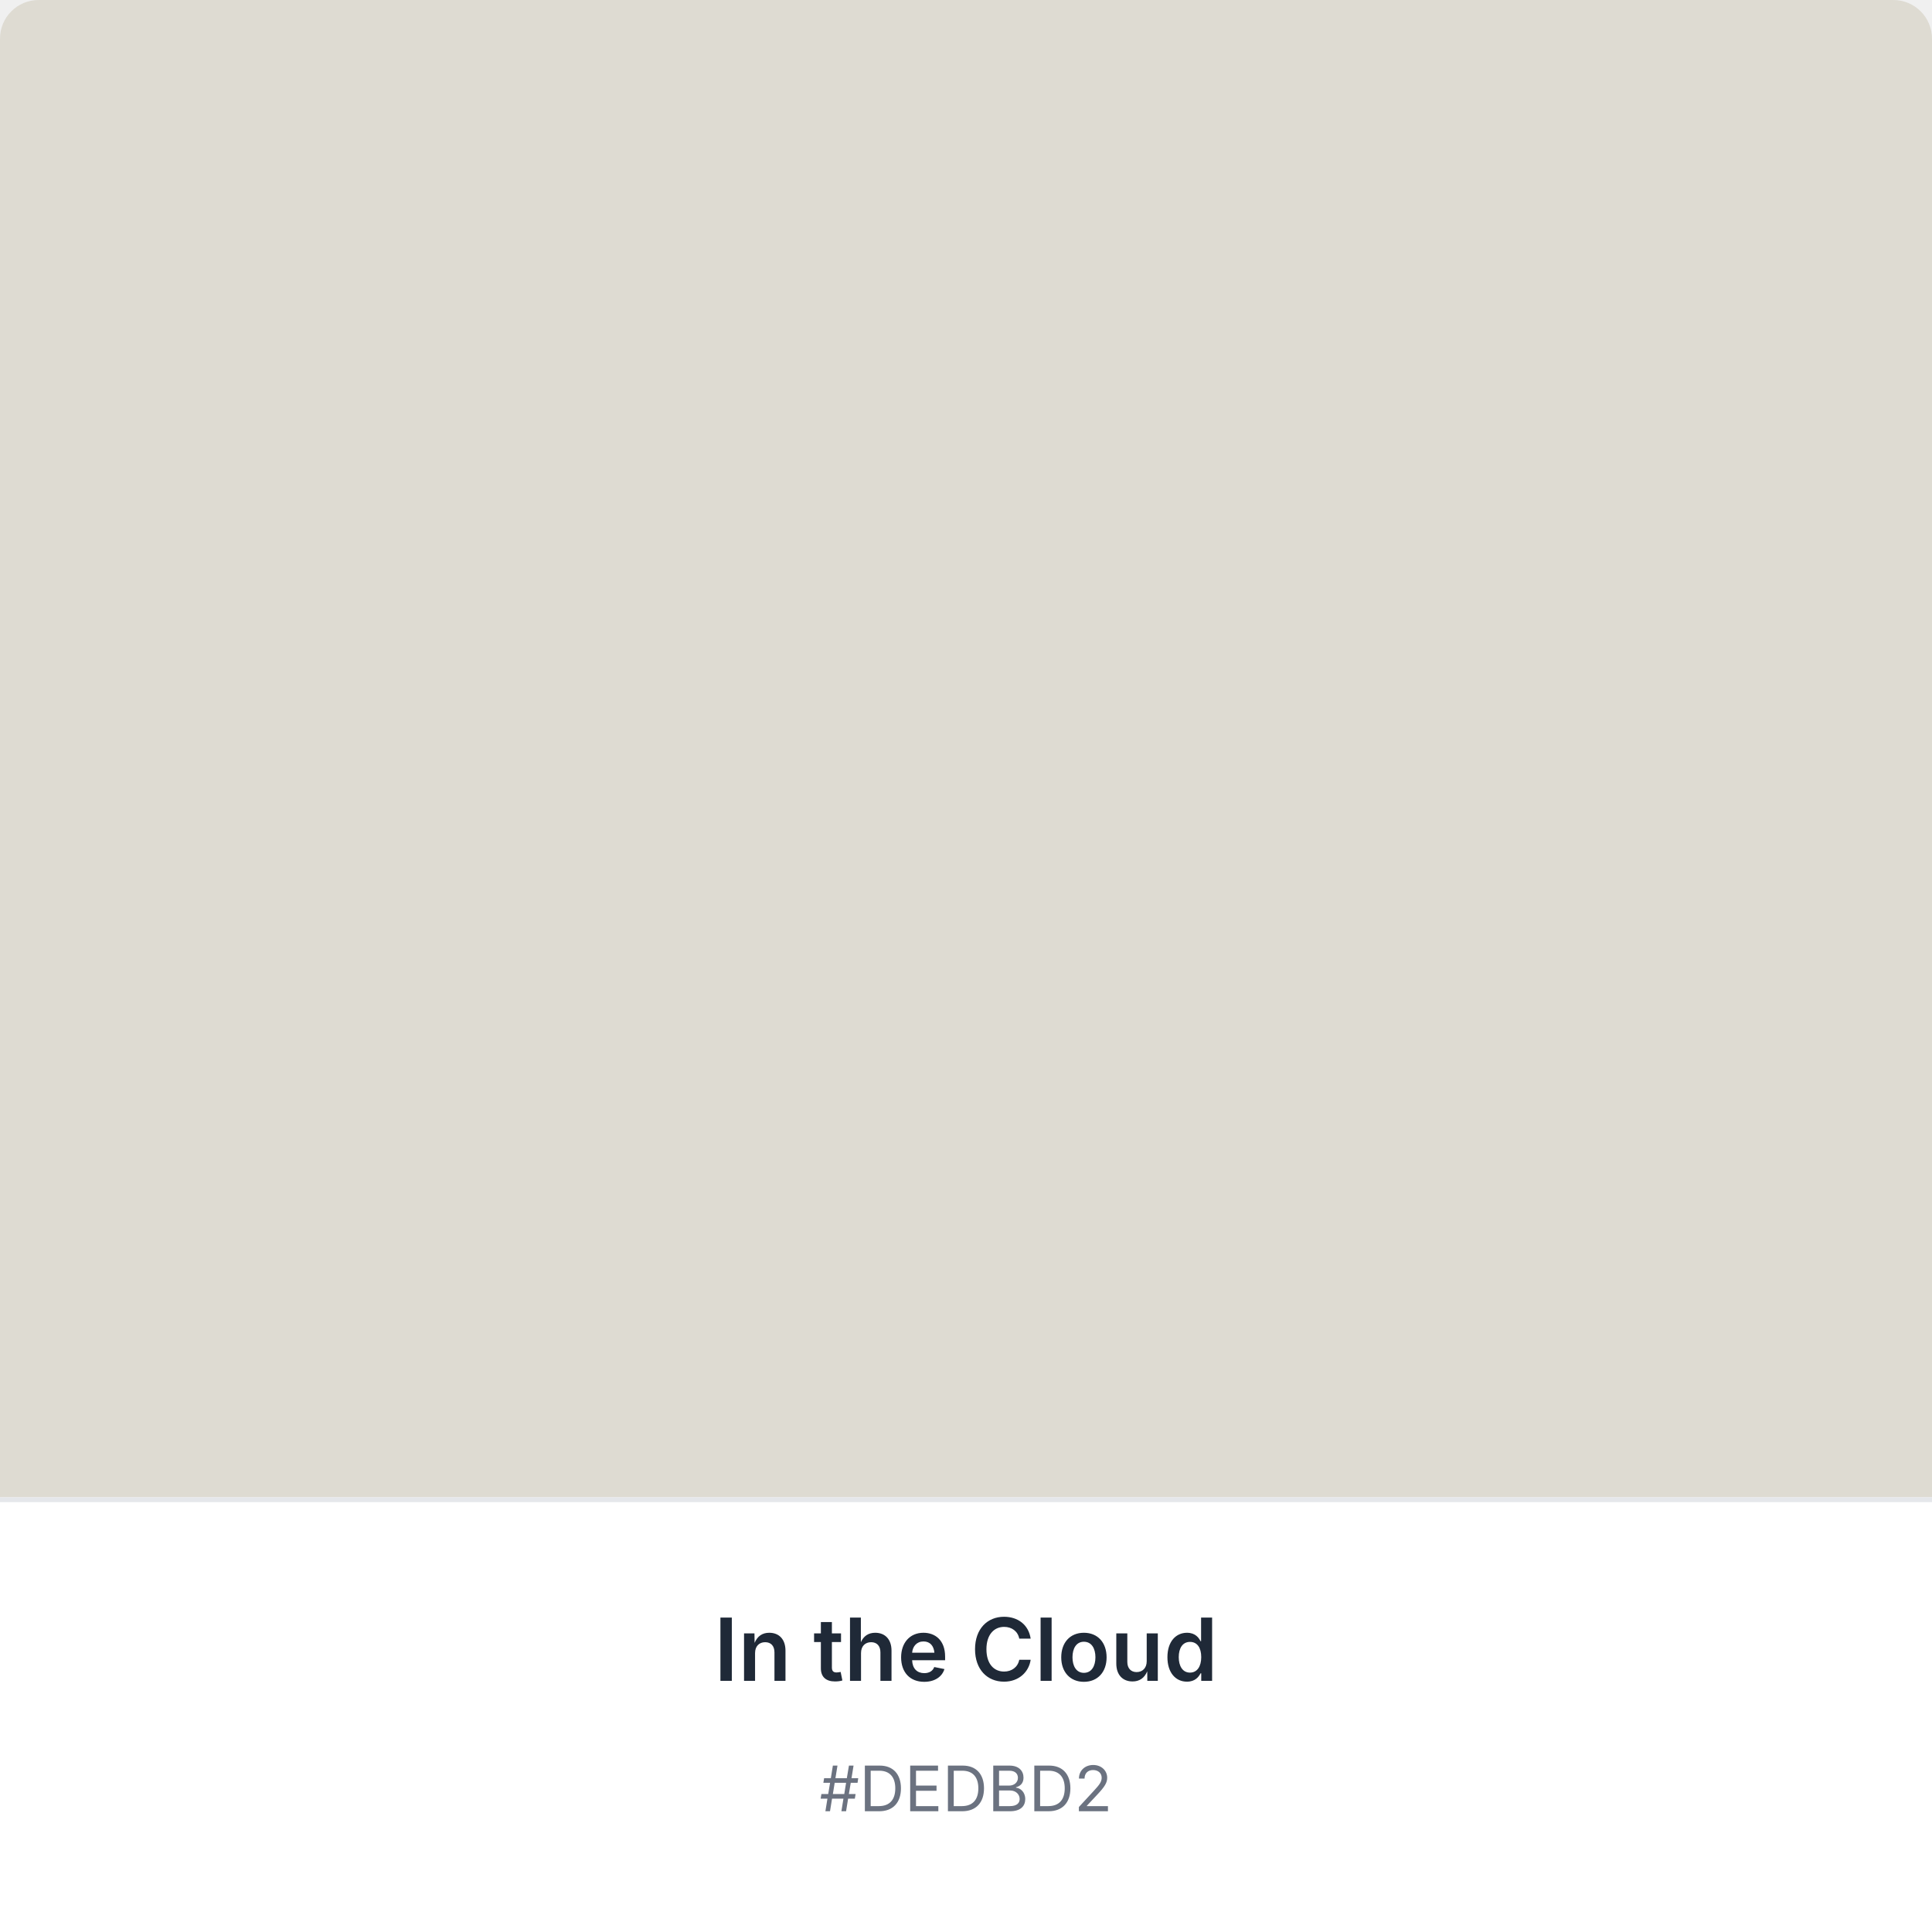
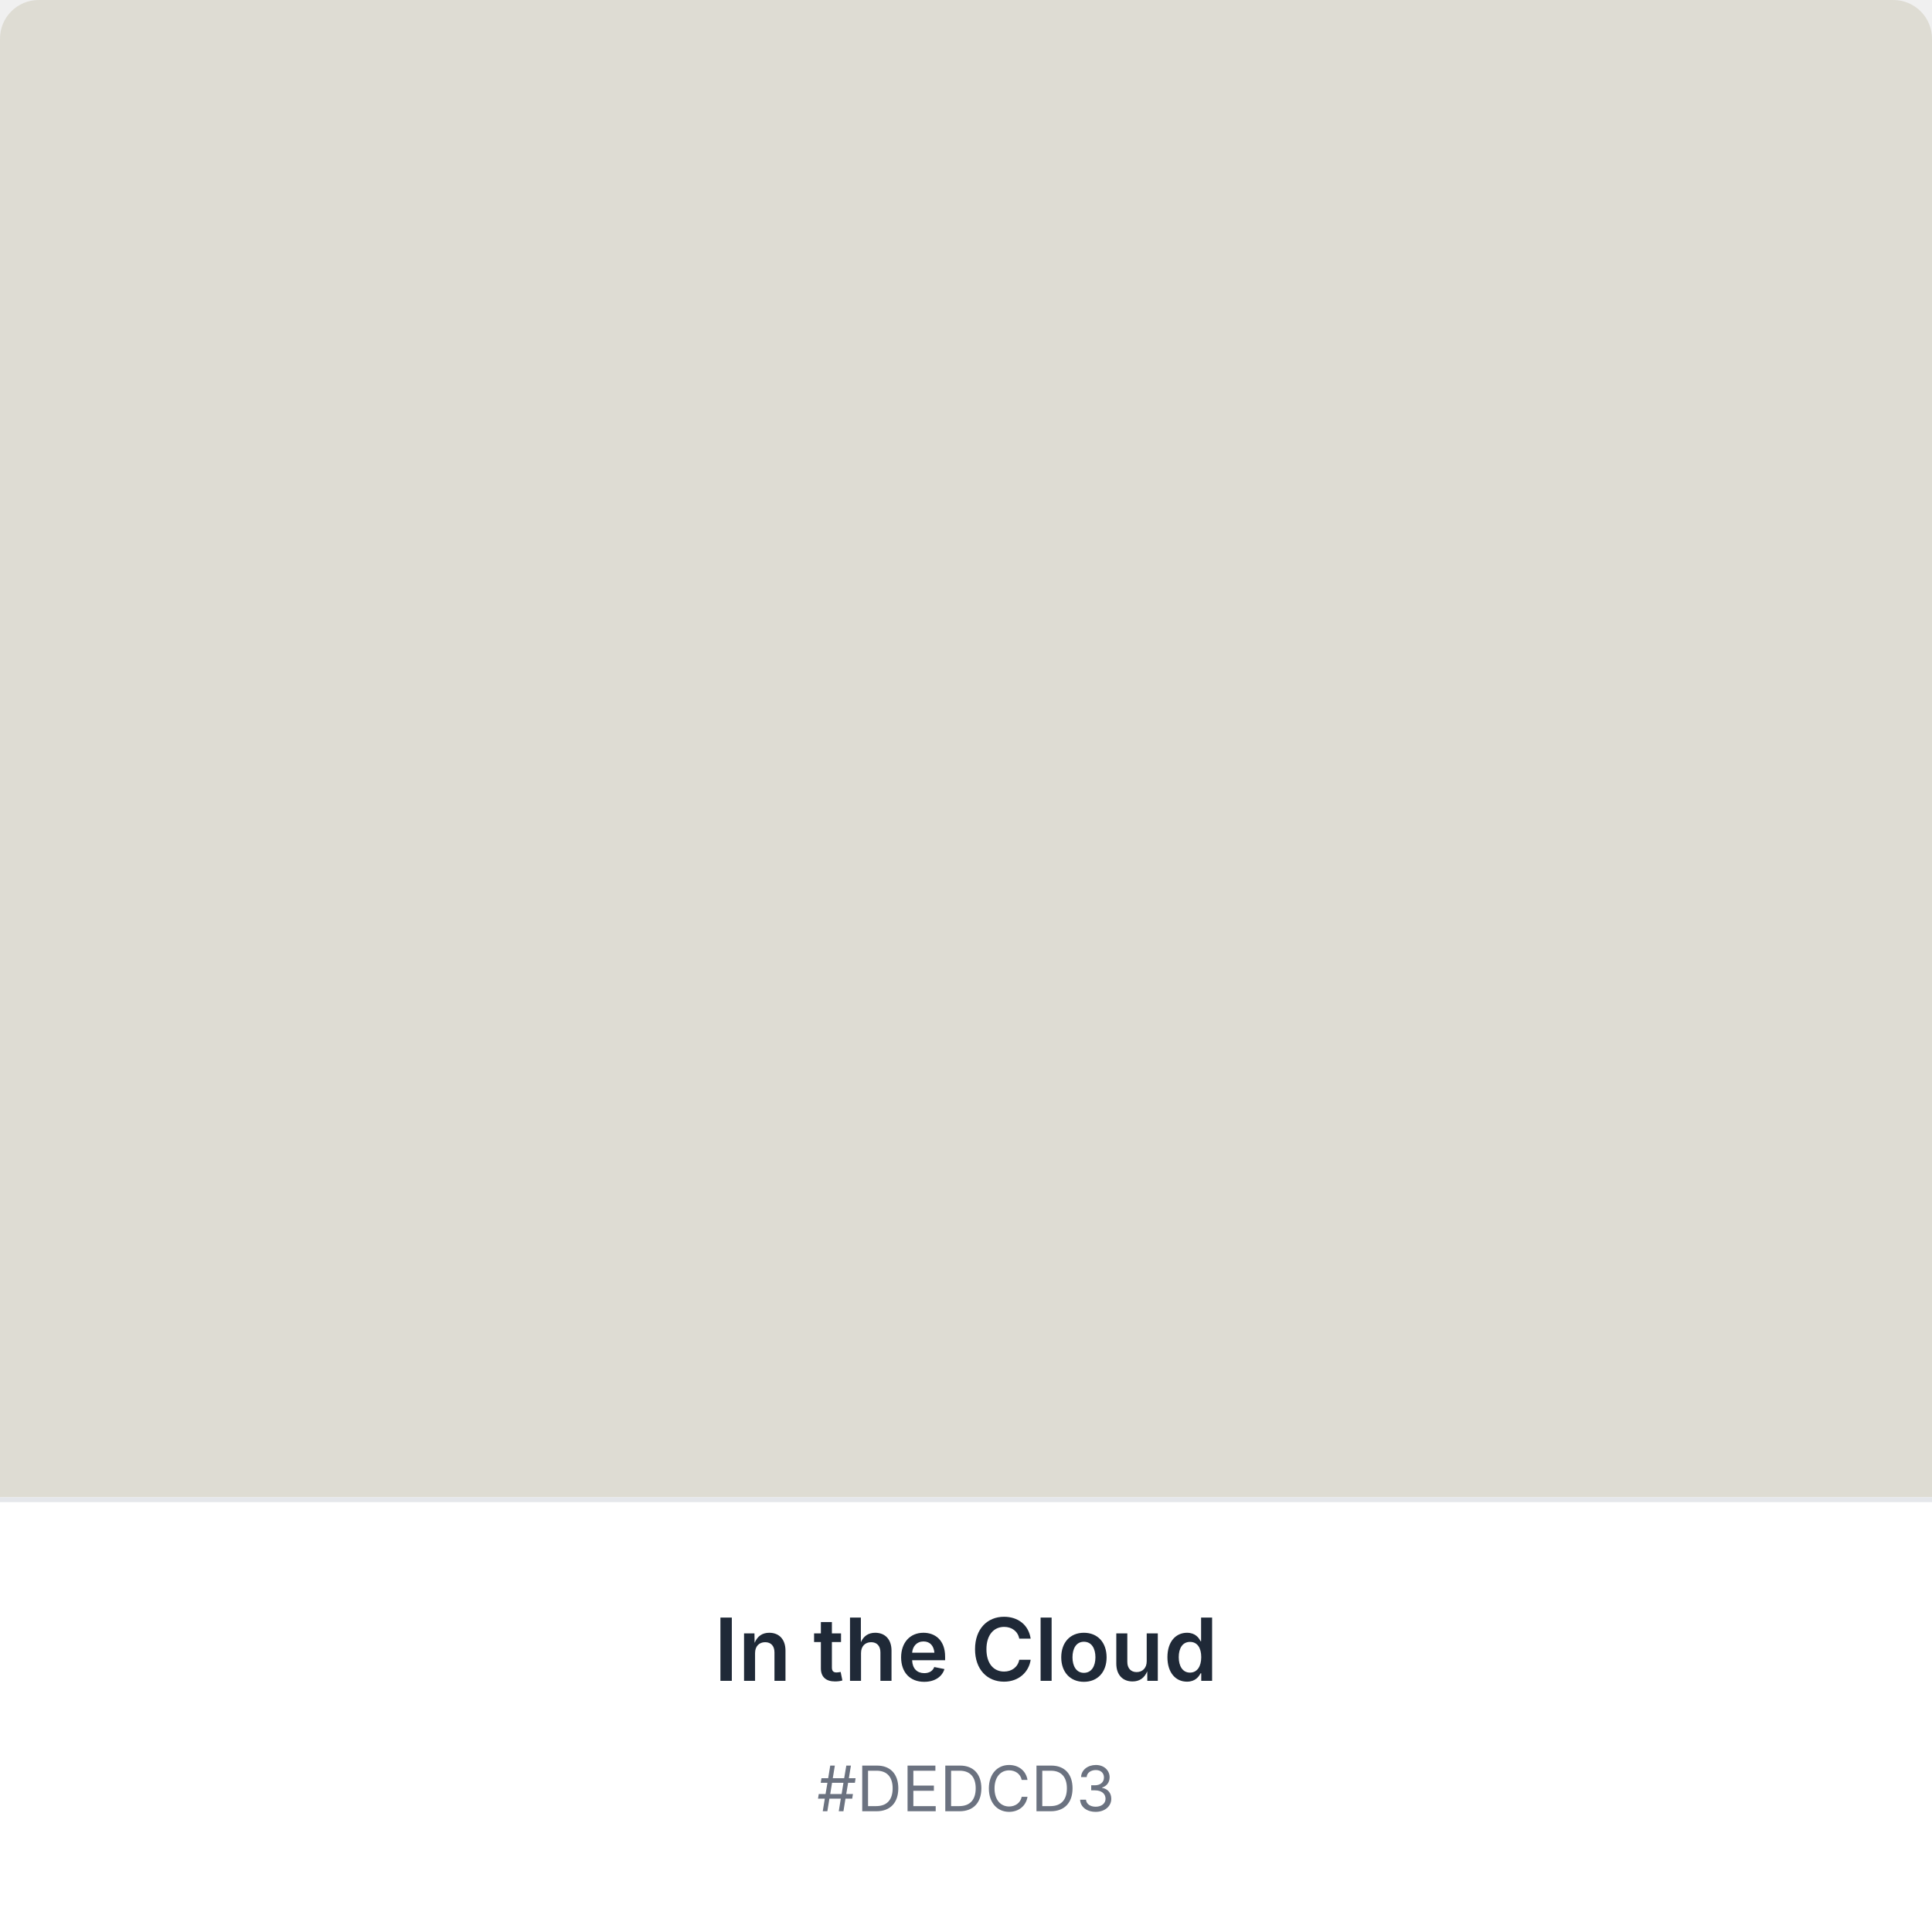
<svg xmlns="http://www.w3.org/2000/svg" width="400" height="400" viewBox="0 0 400 400">
-   <rect width="400" height="400" fill="#DEDBD2" rx="8" />
+   <rect width="400" height="400" fill="#DEDCD3" rx="8" />
  <rect x="0" y="310" width="400" height="90" fill="white" rx="0" />
  <rect x="0" y="310" width="400" height="1" fill="#E5E7EB" />
  <text x="200" y="348" text-anchor="middle" font-family="system-ui, -apple-system, sans-serif" font-size="18" font-weight="600" fill="#1F2937">In the Cloud</text>
-   <text x="200" y="375" text-anchor="middle" font-family="system-ui, -apple-system, sans-serif" font-size="13" fill="#6B7280">#DEDBD2</text>
+   <text x="200" y="375" text-anchor="middle" font-family="system-ui, -apple-system, sans-serif" font-size="13" fill="#6B7280">#DEDCD3</text>
</svg>
